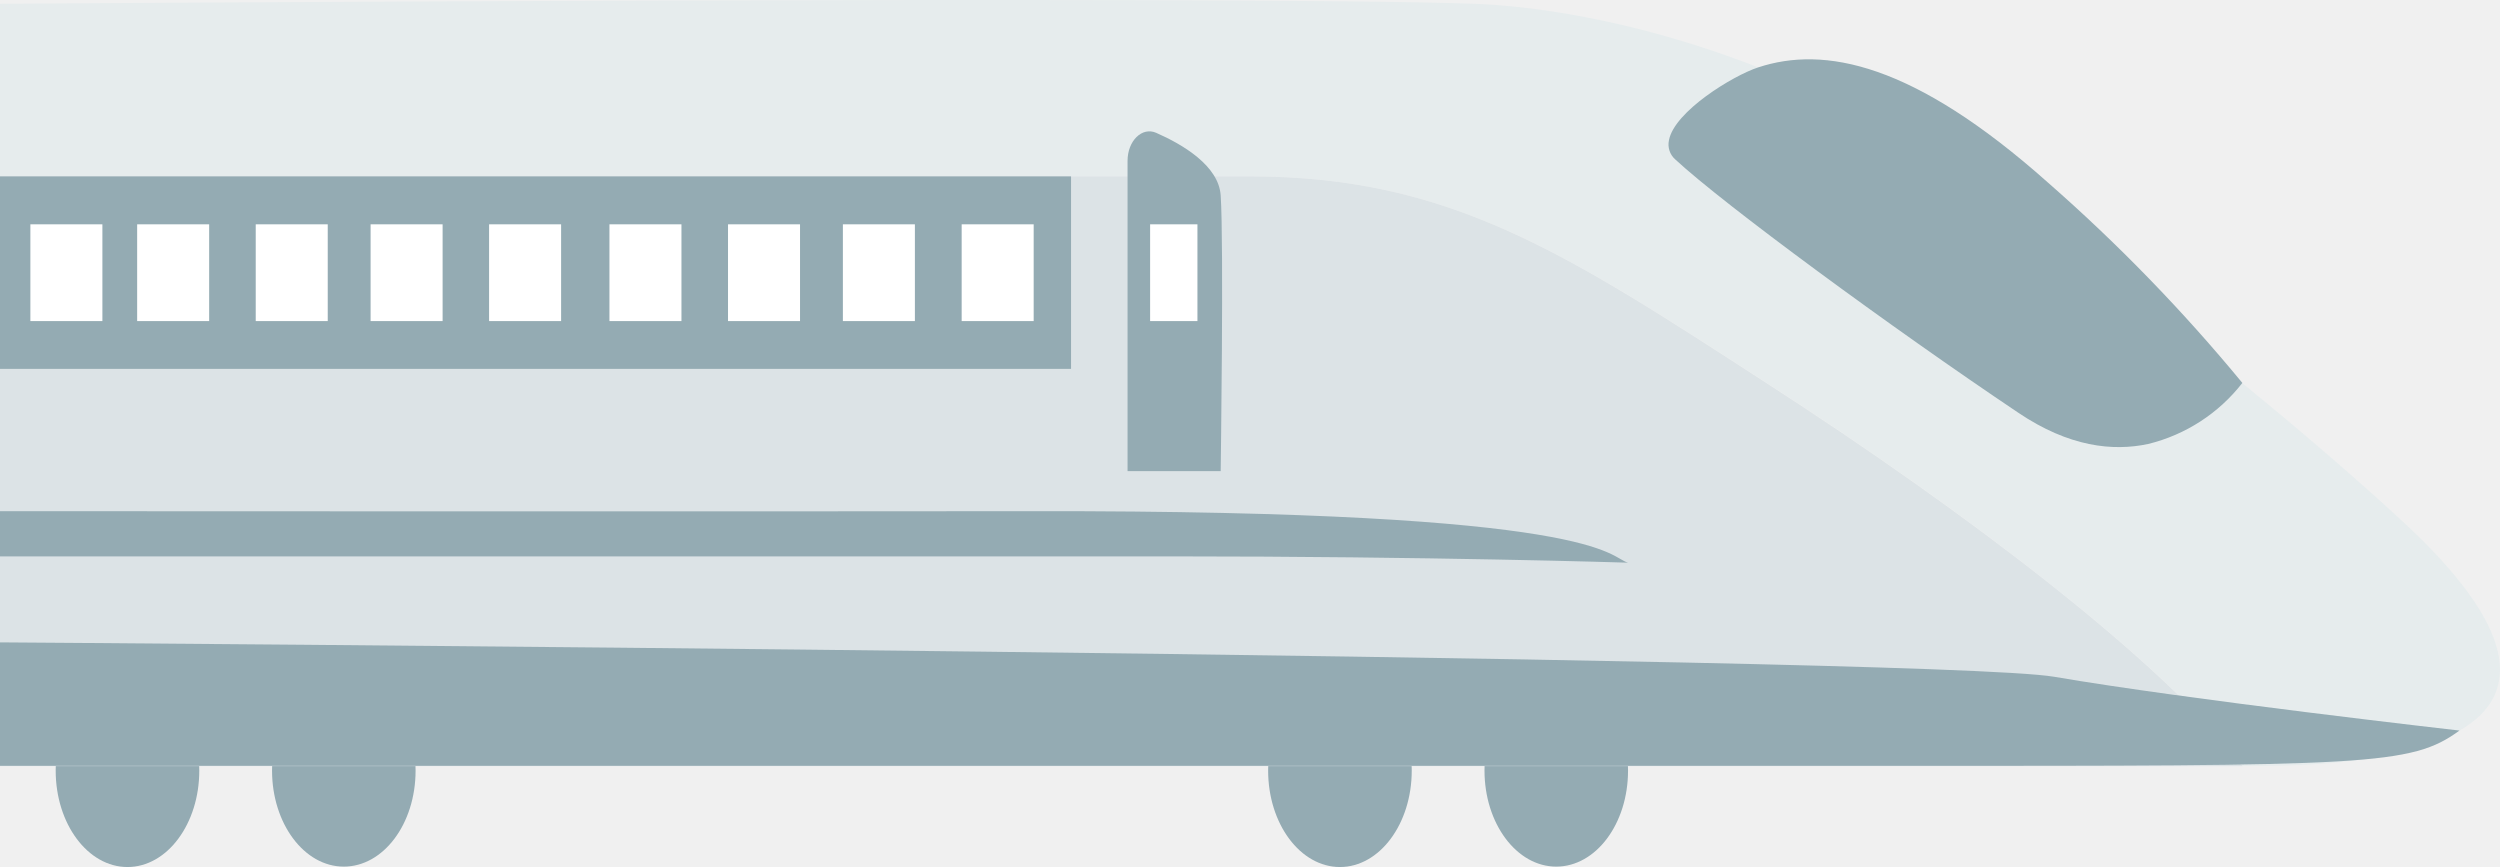
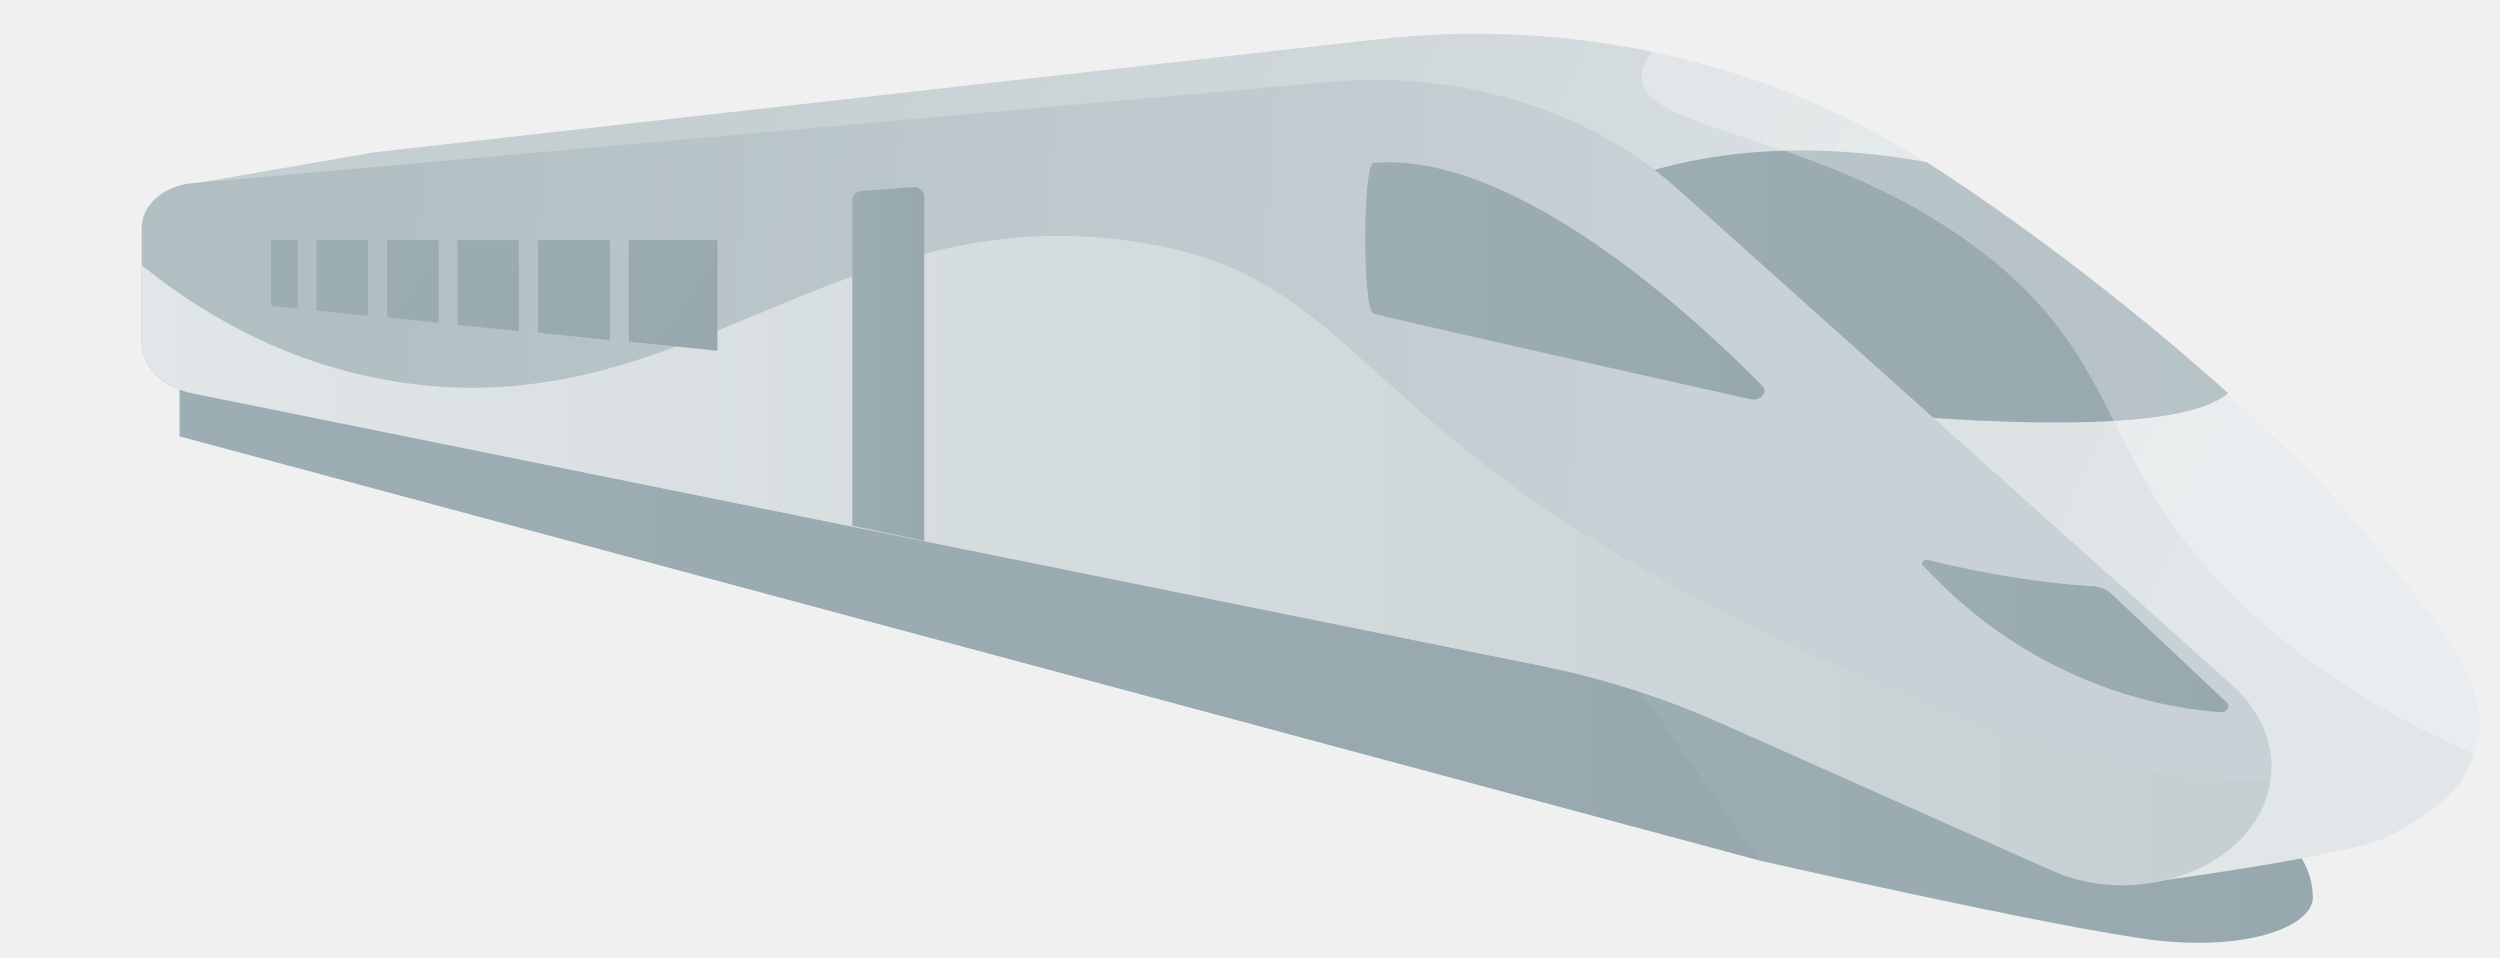
- <svg xmlns="http://www.w3.org/2000/svg" viewBox="0 0 364.55 126.42">
-   <defs>
-     <style>.cls-1{fill:#94abb3;}.cls-2{fill:#e6eced;}.cls-3{fill:#dce3e6;}.cls-4{fill:#fff;}</style>
-   </defs>
-   <g id="Layer_2" data-name="Layer 2">
-     <g id="Layer_1-2" data-name="Layer 1">
-       <ellipse class="cls-1" cx="195.39" cy="112.37" rx="10.47" ry="14.06" />
-       <path class="cls-1" d="M237.4,112.37c0,7.76-4.69,14-10.47,14s-10.46-6.29-10.46-14,4.68-14.06,10.46-14.06S237.4,104.6,237.4,112.37Z" />
-       <ellipse class="cls-1" cx="18.59" cy="112.37" rx="10.47" ry="14.06" />
-       <path class="cls-1" d="M60.6,112.37c0,7.76-4.69,14-10.47,14s-10.46-6.29-10.46-14,4.68-14.06,10.46-14.06S60.6,104.6,60.6,112.37Z" />
-       <path class="cls-2" d="M350.18,75.87c-17.09-15.74-43.59-37.16-68.75-53.32-24-15.43-50.18-21.4-66.52-22C181.17-.69,0,.55,0,.55V25.72H182.27c29.2,0,46.07,11.2,75.32,30.1,29.43,19,57.94,40.76,69.46,55.86h2.81C347.36,111.68,385.21,108.13,350.18,75.87Z" />
-       <path class="cls-3" d="M182.27,25.72H0v86H327.05c-11.52-15.1-40-36.85-69.46-55.86C228.34,36.92,211.47,25.72,182.27,25.72Z" />
-       <path class="cls-1" d="M358.64,106.53s-39.9-4.54-59.08-7.84C281.64,95.6,0,93.67,0,93.67v18H275.9C345.48,111.68,351.57,111.68,358.64,106.53Z" />
-       <rect class="cls-1" y="25.72" width="156.18" height="28.07" />
-       <path class="cls-1" d="M168.6,19.37c-2.06-.91-4.18,1.16-4.18,4.08V68.7H178s.47-33.27,0-40.2C177.72,24.18,172.49,21.08,168.6,19.37Z" />
-       <rect class="cls-4" x="140.23" y="32.71" width="10.5" height="14.11" />
-       <rect class="cls-4" x="167.71" y="32.71" width="6.9" height="14.11" />
-       <rect class="cls-4" x="122.91" y="32.71" width="10.5" height="14.11" />
-       <rect class="cls-4" x="106.16" y="32.71" width="10.5" height="14.11" />
-       <rect class="cls-4" x="88.87" y="32.71" width="10.5" height="14.11" />
-       <rect class="cls-4" x="71.32" y="32.71" width="10.5" height="14.11" />
-       <rect class="cls-4" x="54.04" y="32.71" width="10.5" height="14.11" />
-       <rect class="cls-4" x="37.29" y="32.71" width="10.5" height="14.11" />
-       <rect class="cls-4" x="20" y="32.71" width="10.5" height="14.11" />
-       <rect class="cls-4" x="4.43" y="32.71" width="10.5" height="14.11" />
-       <path class="cls-1" d="M237.4,82.05c-2.89-.78-3.27-7.63-86.67-7.51C112.14,74.6,0,74.54,0,74.54v6.59H170.71C208.66,81.13,237.4,82.05,237.4,82.05Z" />
-       <path class="cls-1" d="M298.63,26.62C279,9.14,266,6.65,256.37,9.83c-3.69,1.21-12.19,6.41-13,10.6a2.9,2.9,0,0,0,.93,2.83c7.07,6.56,31.49,24.5,50,36.92,7.41,5,13.82,5.66,18.95,4.56a24.9,24.9,0,0,0,13.73-8.9A250.52,250.52,0,0,0,298.63,26.62Z" />
+ <svg xmlns="http://www.w3.org/2000/svg" version="1.1" id="Layer_1" x="0px" y="0px" viewBox="0 0 330 126.4" style="enable-background:new 0 0 330 126.4;" xml:space="preserve">
+   <style type="text/css">
+ 	.st0{fill:url(#SVGID_1_);}
+ 	.st1{fill:url(#SVGID_2_);}
+ 	.st2{fill:url(#SVGID_3_);}
+ 	.st3{fill:url(#SVGID_4_);}
+ 	.st4{fill:url(#SVGID_5_);}
+ 	.st5{fill:url(#SVGID_6_);}
+ 	.st6{fill:url(#SVGID_7_);}
+ 	.st7{fill:url(#SVGID_8_);}
+ 	.st8{fill:url(#SVGID_9_);}
+ 	.st9{fill:url(#SVGID_10_);}
+ 	.st10{fill:url(#SVGID_11_);}
+ 	.st11{fill:url(#SVGID_12_);}
+ 	.st12{fill:url(#SVGID_13_);}
+ 	.st13{fill:url(#SVGID_14_);}
+ 	.st14{fill:url(#SVGID_15_);}
+ 	.st15{opacity:0.3;}
+ 	.st16{fill:#FFFFFF;}
+ </style>
+   <g>
+     <linearGradient id="SVGID_1_" gradientUnits="userSpaceOnUse" x1="23.683" y1="80.838" x2="232.341" y2="80.838">
+       <stop offset="0" style="stop-color:#9CADB3" />
+       <stop offset="0.996" style="stop-color:#97A9AF" />
+     </linearGradient>
+     <polygon class="st0" points="23.7,48 23.7,57.6 232.3,113.6 223.4,79.1  " />
+     <linearGradient id="SVGID_2_" gradientUnits="userSpaceOnUse" x1="215.911" y1="107.429" x2="305.359" y2="107.429">
+       <stop offset="0" style="stop-color:#9CADB3" />
+       <stop offset="0.996" style="stop-color:#97A9AF" />
+     </linearGradient>
+     <path class="st1" d="M215.9,90.4l16.4,23.2c0,0,39.1,8.9,52.1,10.5c13,1.5,21-2.1,20.9-5.7c-0.2-8.6-10.4-11.8-10.4-11.8   L215.9,90.4z" />
+     <linearGradient id="SVGID_3_" gradientUnits="userSpaceOnUse" x1="281.725" y1="91.303" x2="96.709" y2="1.516">
+       <stop offset="0" style="stop-color:#E1E6E8" />
+       <stop offset="0.996" style="stop-color:#C5CFD2" />
+     </linearGradient>
+     <path class="st2" d="M49.4,20.1l-24.2,4.2l169.3-7.7L282.3,95l-1.9,21.9c0,0,30.7-3.9,35.3-6.7c4.7-2.8,10.5-5.5,11.5-13.6   c0.9-8.1-6.8-16.1-16.4-28c-6.4-7.9-30.6-30.7-57.6-47.8c-20.3-12.8-46-18.5-71.5-15.6L49.4,20.1z" />
+     <linearGradient id="SVGID_4_" gradientUnits="userSpaceOnUse" x1="206.534" y1="37.819" x2="294.15" y2="37.819">
+       <stop offset="0" style="stop-color:#9CADB3" />
+       <stop offset="0.996" style="stop-color:#97A9AF" />
+     </linearGradient>
+     <path class="st3" d="M294.1,51.9c-10.5-9.4-24.7-20.8-39.8-30.5c-23.9-4.3-39.6,1.3-47.8,5.9l29.2,26.1   C255.2,55.6,287.1,58,294.1,51.9z" />
+     <linearGradient id="SVGID_5_" gradientUnits="userSpaceOnUse" x1="219.446" y1="62.847" x2="41.596" y2="50.187">
+       <stop offset="0" style="stop-color:#C8D1D5" />
+       <stop offset="0.996" style="stop-color:#B1BFC3" />
+     </linearGradient>
+     <path class="st4" d="M215.9,90.4L25.3,51.9c-3.9-0.8-6.6-3.6-6.6-6.9V30.1c0-3,2.8-5.5,6.5-5.9l150.5-13.4   c17.1-1.5,34.1,3.7,45.7,14.1l73.2,65.5c4,3.6,5.5,7.8,5.2,11.8c-0.9,11.5-16.4,18.1-28.8,12.6L215.9,90.4z" />
+     <linearGradient id="SVGID_6_" gradientUnits="userSpaceOnUse" x1="18.722" y1="73.981" x2="299.639" y2="73.981">
+       <stop offset="0" style="stop-color:#E1E6E8" />
+       <stop offset="0.996" style="stop-color:#C5CFD2" />
+     </linearGradient>
+     <path class="st5" d="M231.8,82.9c-54.5-26-51.3-46.7-82.6-51.1C110.5,26.4,90.5,56,53.1,50.5c-13.6-2-25-7.9-34.4-15.5v10   c0,3.2,2.7,6.1,6.6,6.9l178.2,36c8.2,1.7,16.1,4.2,23.5,7.5l43.8,19.5c12.1,5.4,27.3-0.9,28.7-12   C275.5,103.5,253.2,93.1,231.8,82.9z" />
+     <linearGradient id="SVGID_7_" gradientUnits="userSpaceOnUse" x1="112.356" y1="48.076" x2="121.967" y2="48.076">
+       <stop offset="0" style="stop-color:#9CADB3" />
+       <stop offset="0.996" style="stop-color:#97A9AF" />
+     </linearGradient>
+     <path class="st6" d="M122,71.4V25.9c0-0.7-0.8-1.3-1.6-1.2l-6.6,0.5c-0.8,0.1-1.3,0.6-1.3,1.2v43L122,71.4z" />
+     <linearGradient id="SVGID_8_" gradientUnits="userSpaceOnUse" x1="180.164" y1="37.131" x2="232.903" y2="37.131">
+       <stop offset="0" style="stop-color:#9CADB3" />
+       <stop offset="0.996" style="stop-color:#97A9AF" />
+     </linearGradient>
+     <path class="st7" d="M181.3,21.5c-1.4,0.1-1.5,19.4,0,19.9c1.3,0.4,37.5,8.6,49.8,11.3c1.3,0.3,2.4-1,1.5-1.8   C224.7,42.9,200.5,19.9,181.3,21.5z" />
+     <linearGradient id="SVGID_9_" gradientUnits="userSpaceOnUse" x1="253.66" y1="83.967" x2="294.15" y2="83.967">
+       <stop offset="0" style="stop-color:#9CADB3" />
+       <stop offset="0.996" style="stop-color:#97A9AF" />
+     </linearGradient>
+     <path class="st8" d="M293.9,92.7l-15.4-14.5c-0.5-0.4-1.2-0.7-1.9-0.8c-9.4-0.5-18.5-2.6-22.2-3.5c-0.5-0.1-0.9,0.4-0.6,0.7   c15.1,16.4,33,19,39.3,19.4C294,94.1,294.5,93.2,293.9,92.7z" />
+     <g>
+       <linearGradient id="SVGID_10_" gradientUnits="userSpaceOnUse" x1="46.822" y1="25.251" x2="86.011" y2="51.933">
+         <stop offset="0" style="stop-color:#9CADB3" />
+         <stop offset="0.996" style="stop-color:#97A9AF" />
+       </linearGradient>
+       <polygon class="st9" points="68.5,31.7 60.4,31.7 60.4,42.9 68.5,43.7   " />
+       <linearGradient id="SVGID_11_" gradientUnits="userSpaceOnUse" x1="39.85" y1="32.66" x2="79.067" y2="59.361">
+         <stop offset="0" style="stop-color:#9CADB3" />
+         <stop offset="0.996" style="stop-color:#97A9AF" />
+       </linearGradient>
+       <polygon class="st10" points="41.8,41 48.6,41.7 48.6,31.7 41.8,31.7   " />
+       <linearGradient id="SVGID_12_" gradientUnits="userSpaceOnUse" x1="43.264" y1="29.118" x2="82.302" y2="55.697">
+         <stop offset="0" style="stop-color:#9CADB3" />
+         <stop offset="0.996" style="stop-color:#97A9AF" />
+       </linearGradient>
+       <polygon class="st11" points="57.9,31.7 51.1,31.7 51.1,41.9 57.9,42.6   " />
+       <linearGradient id="SVGID_13_" gradientUnits="userSpaceOnUse" x1="55.377" y1="15.608" x2="94.922" y2="42.532">
+         <stop offset="0" style="stop-color:#9CADB3" />
+         <stop offset="0.996" style="stop-color:#97A9AF" />
+       </linearGradient>
+       <polygon class="st12" points="83,31.7 83,45.1 94.7,46.3 94.7,31.7   " />
+       <linearGradient id="SVGID_14_" gradientUnits="userSpaceOnUse" x1="50.825" y1="20.826" x2="90.16" y2="47.607">
+         <stop offset="0" style="stop-color:#9CADB3" />
+         <stop offset="0.996" style="stop-color:#97A9AF" />
+       </linearGradient>
+       <polygon class="st13" points="80.5,31.7 71,31.7 71,43.9 80.5,44.9   " />
+       <linearGradient id="SVGID_15_" gradientUnits="userSpaceOnUse" x1="37.065" y1="35.677" x2="75.211" y2="61.649">
+         <stop offset="0" style="stop-color:#9CADB3" />
+         <stop offset="0.996" style="stop-color:#97A9AF" />
+       </linearGradient>
+       <polygon class="st14" points="39.3,31.7 35.8,31.7 35.8,40.4 39.3,40.7   " />
+     </g>
+     <g class="st15">
+       <path class="st16" d="M260.6,32.5c20.8,15.4,15.8,29.2,36.3,48.2c9.4,8.7,20.1,14.7,29.7,18.8c0.3-0.9,0.5-1.9,0.6-3    c0.9-8.1-6.8-16.1-16.4-28c-6.4-7.9-30.6-30.7-57.6-47.8c-10.5-6.6-22.4-11.3-35-13.9c-1.1,1.2-1.5,2.3-1.5,3.3    C216.7,17.6,239.8,17.1,260.6,32.5z" />
    </g>
  </g>
</svg>
